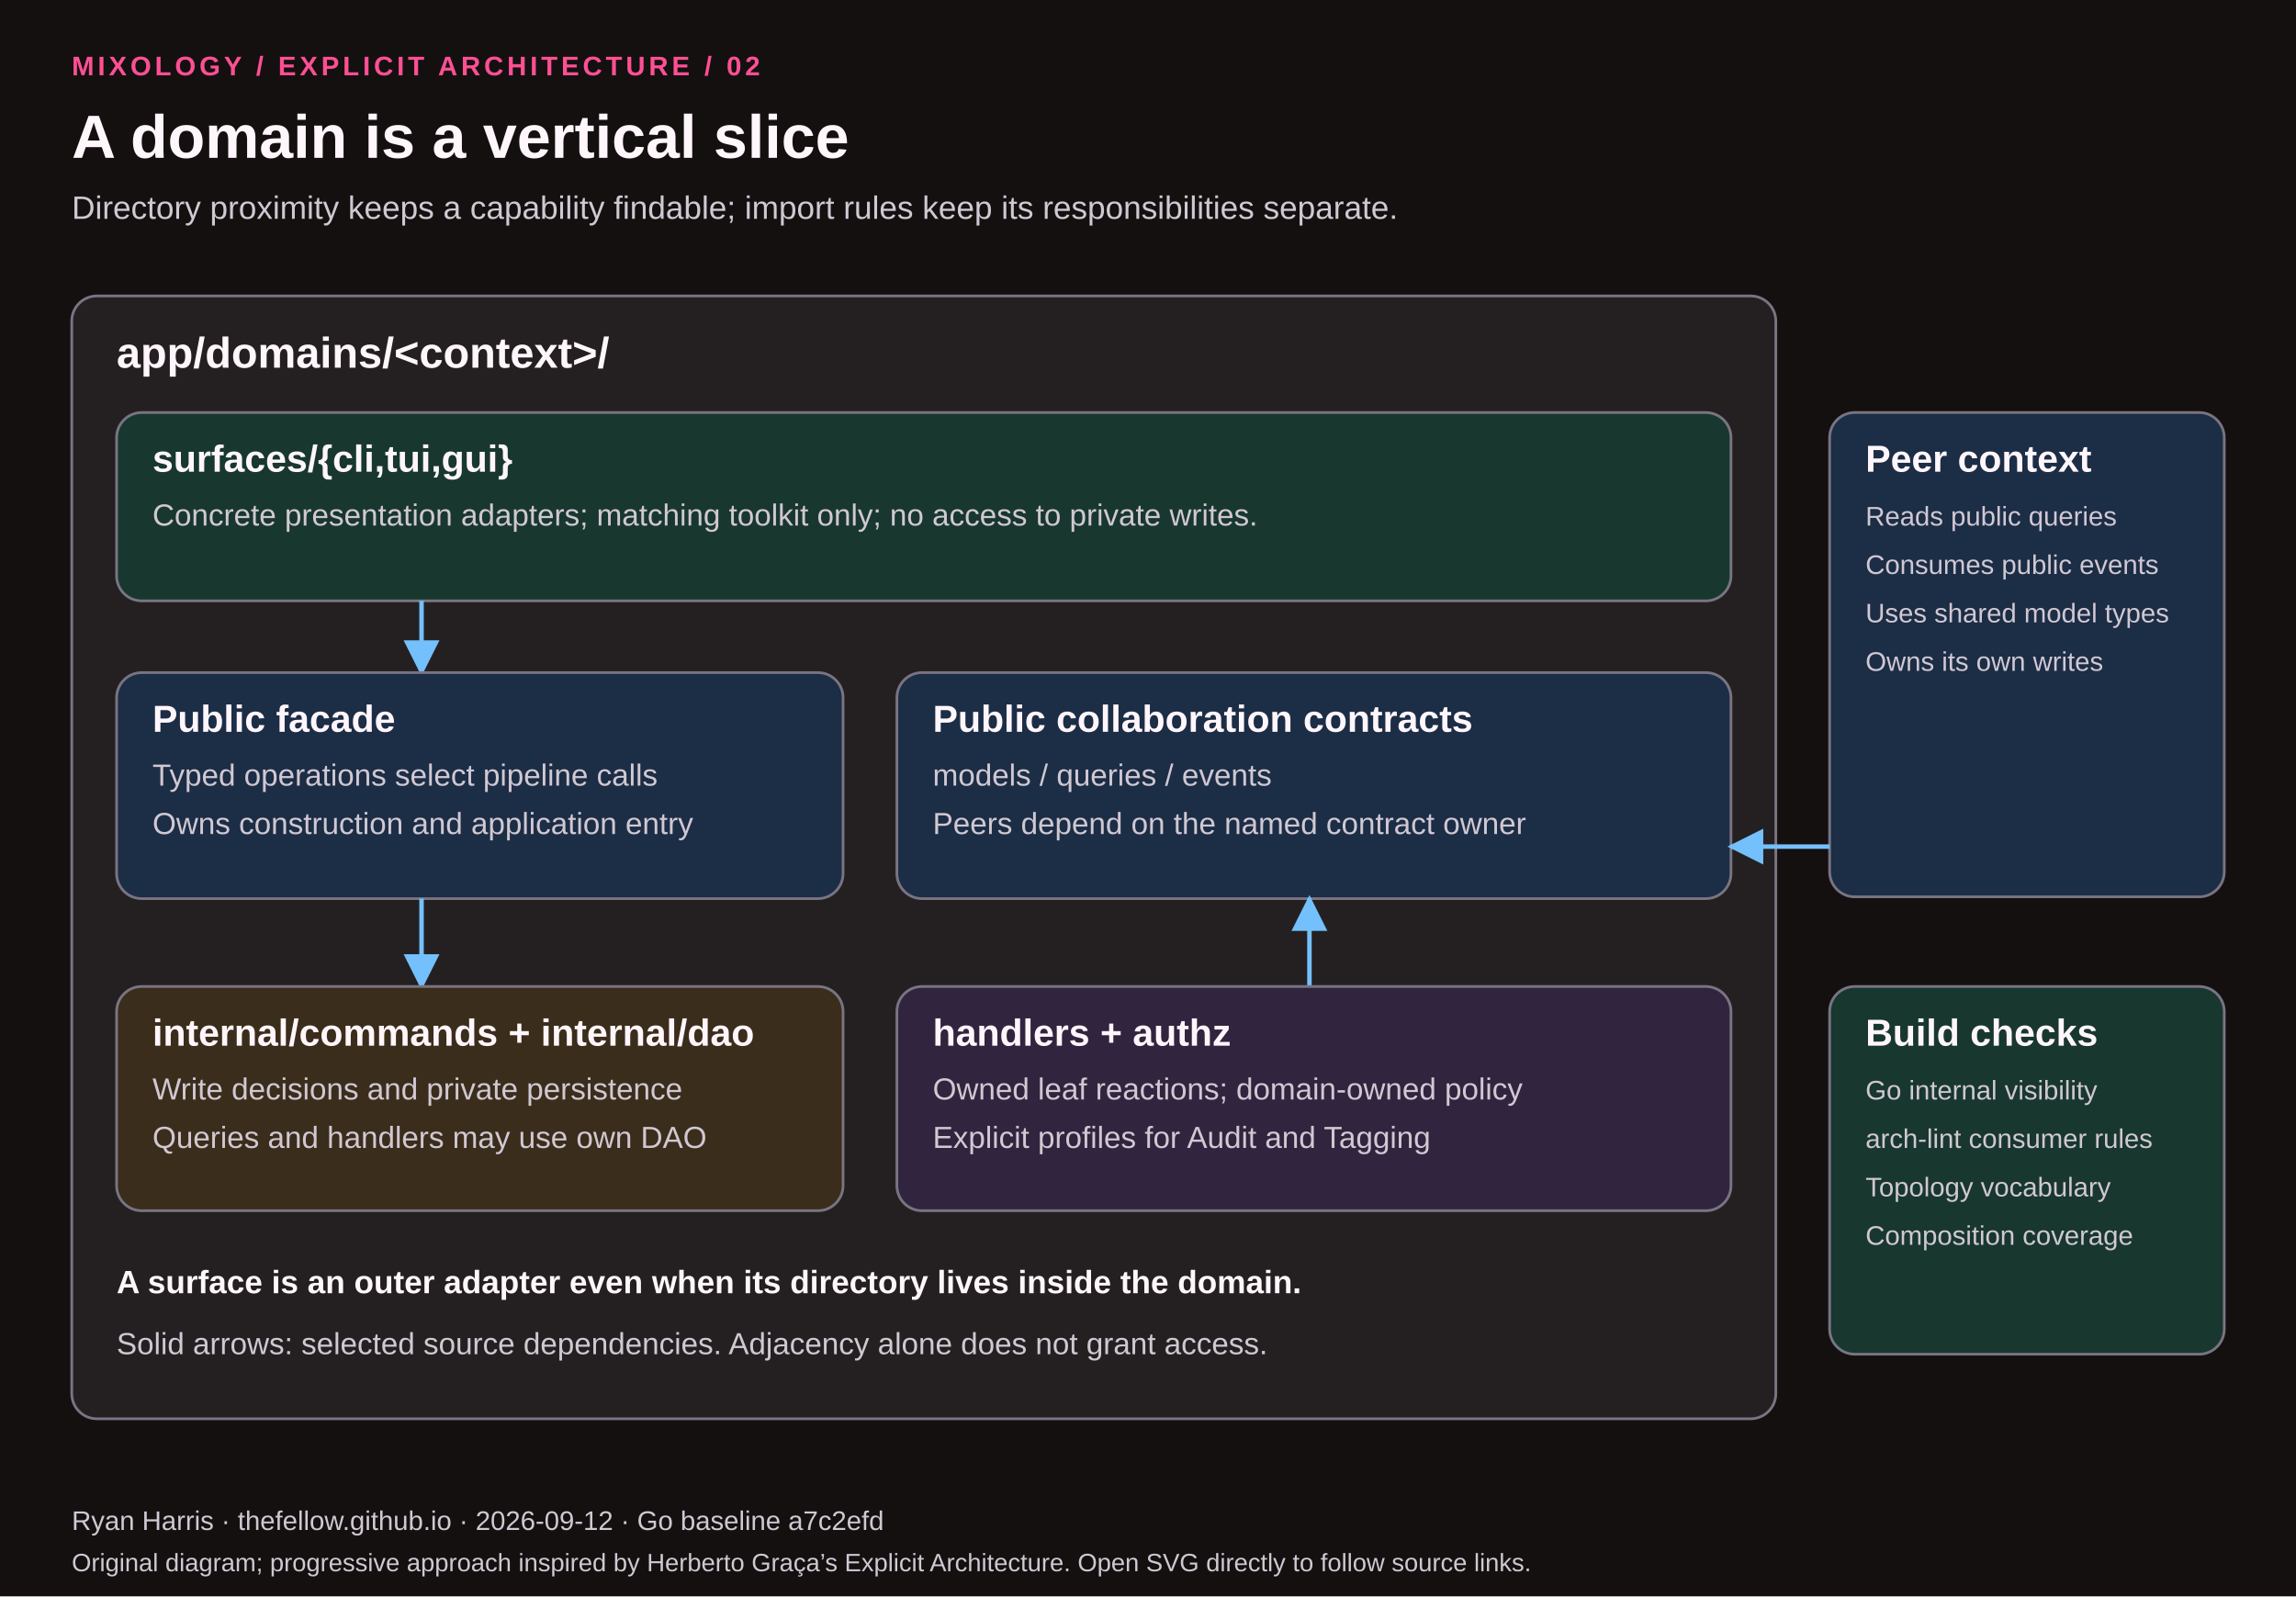
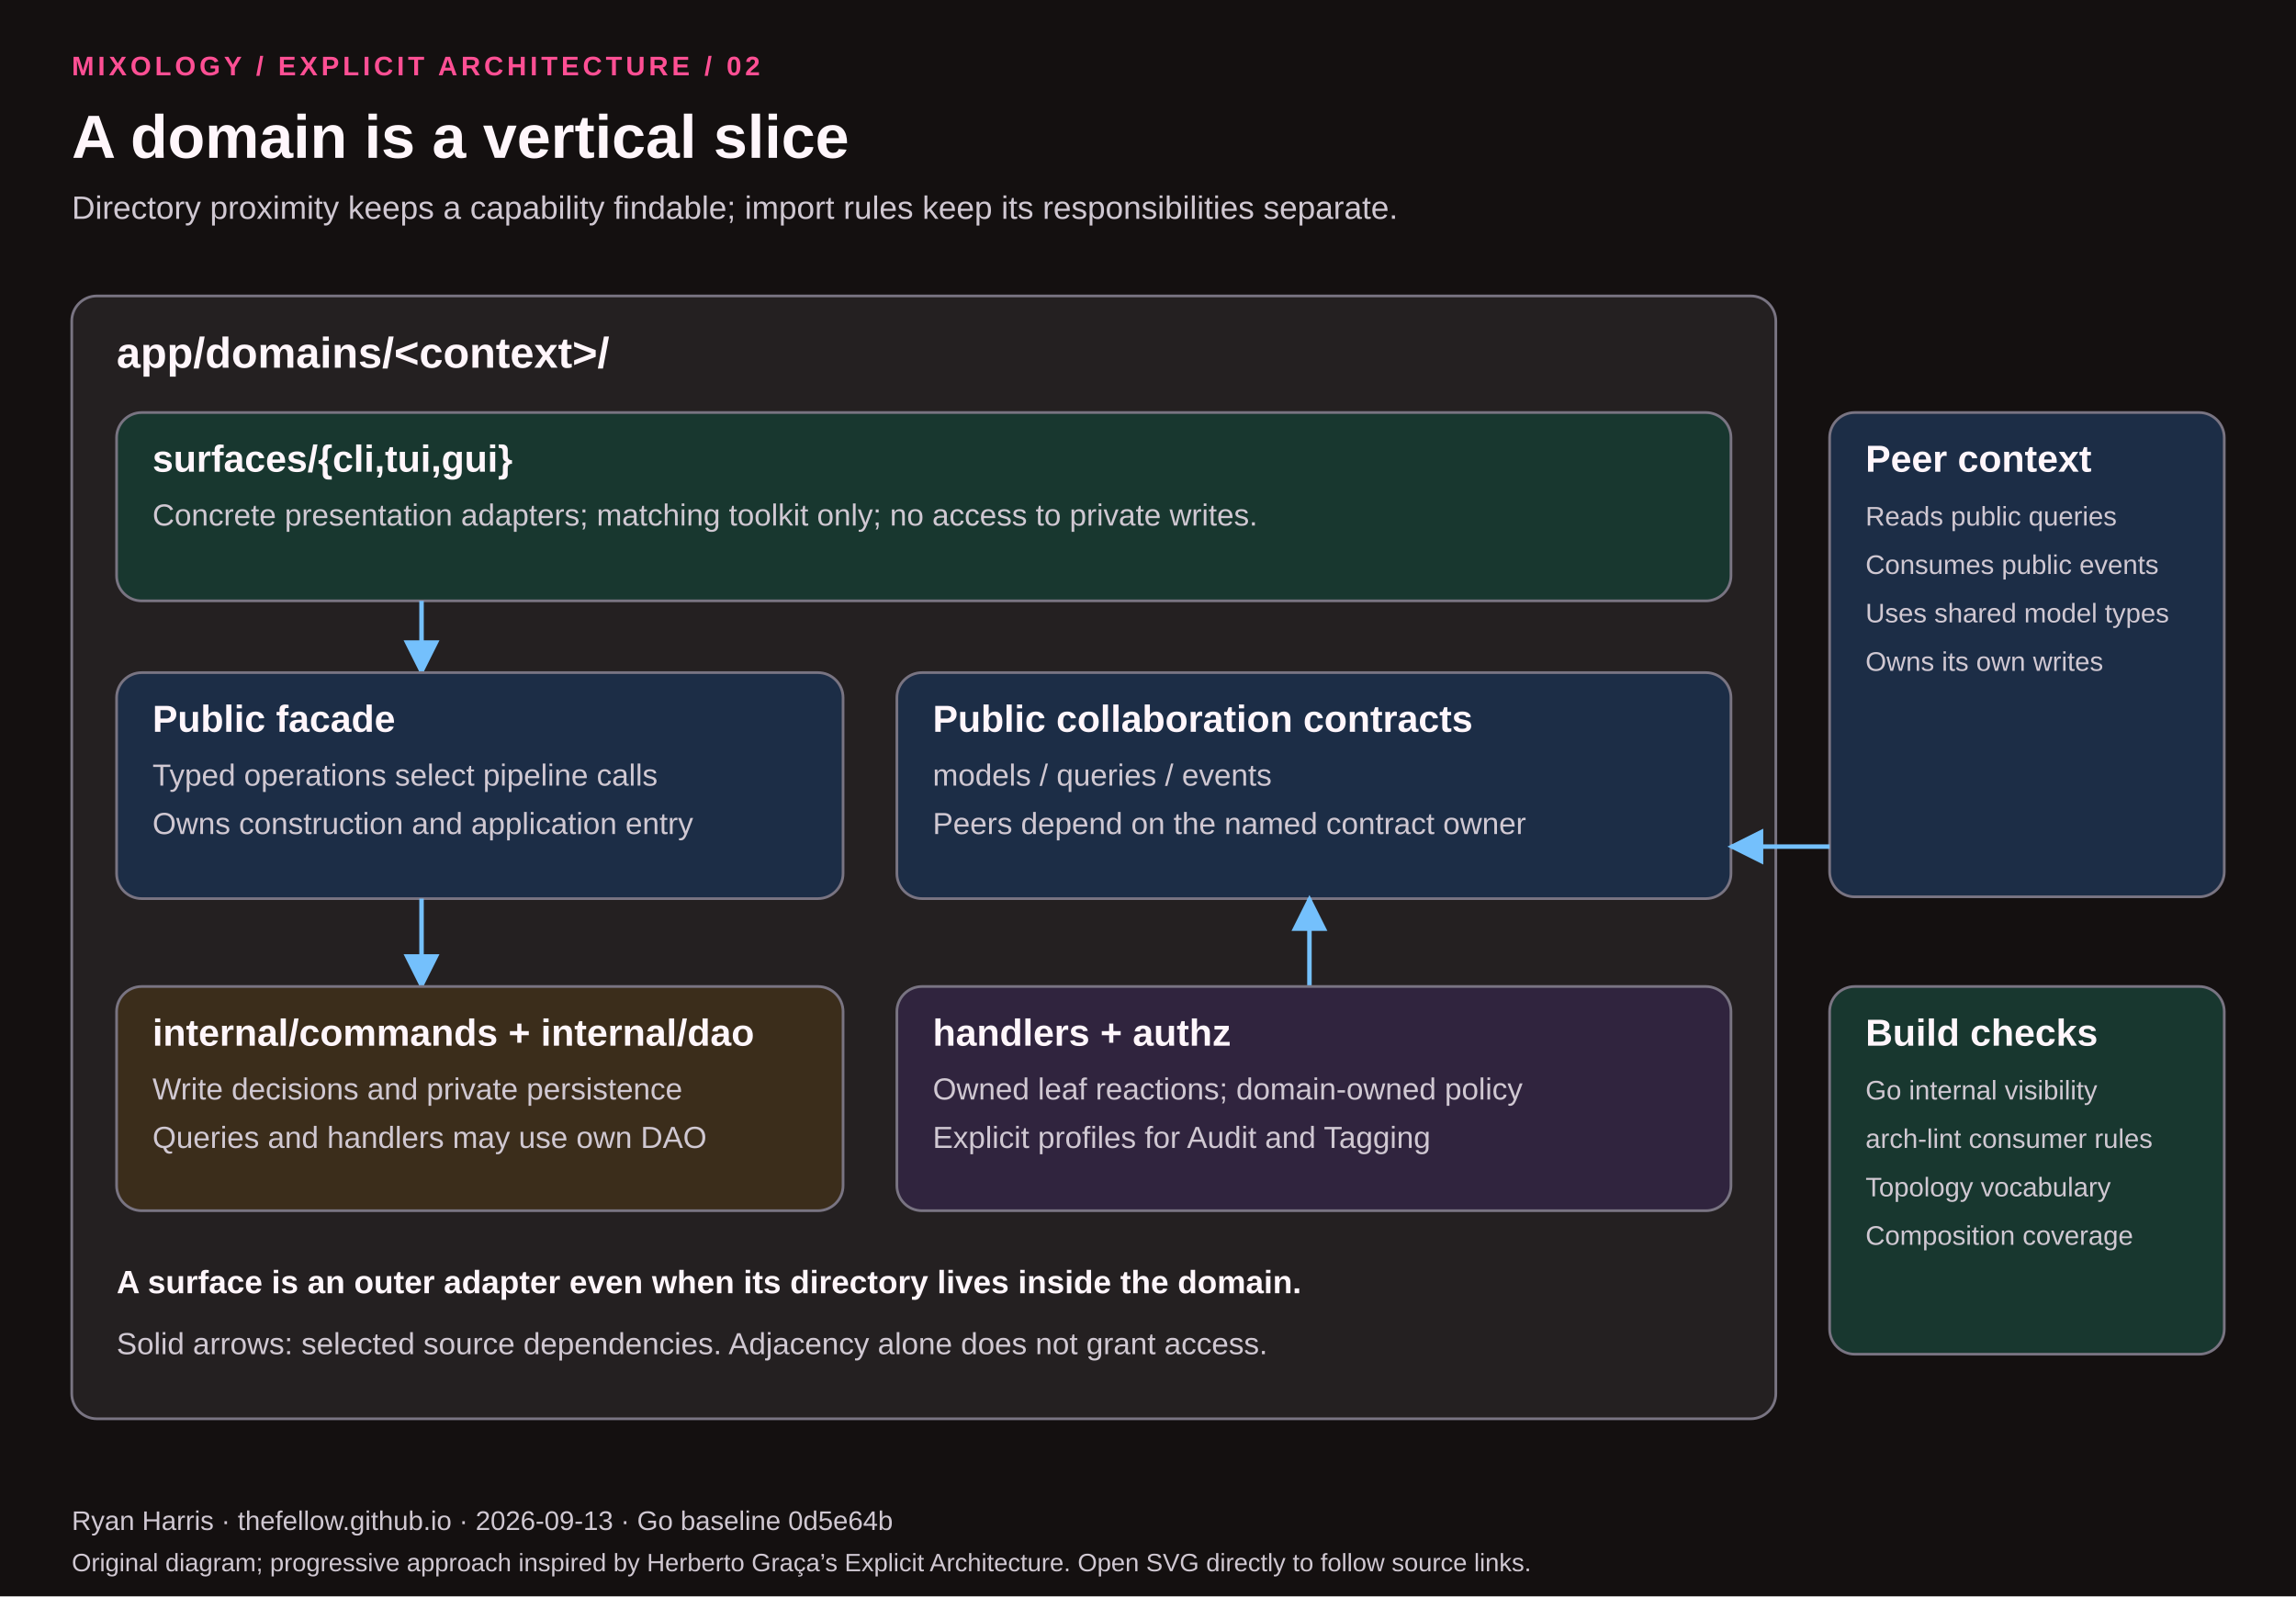
<svg xmlns="http://www.w3.org/2000/svg" xmlns:xlink="http://www.w3.org/1999/xlink" width="1280" height="890" viewBox="0 0 1280 890" role="img" aria-labelledby="title desc">
  <defs>
    <marker id="arrow" viewBox="0 0 10 10" refX="9" refY="5" markerWidth="8" markerHeight="8" orient="auto-start-reverse">
      <path d="M 0 0 L 10 5 L 0 10 z" fill="#74c0fc" />
    </marker>
    <marker id="flow" viewBox="0 0 10 10" refX="9" refY="5" markerWidth="8" markerHeight="8" orient="auto-start-reverse">
      <path d="M 0 0 L 10 5 L 0 10 z" fill="#ffc36b" />
    </marker>
  </defs>
  <style>text {font-family:Arial,Helvetica,sans-serif;fill:#fff6fb} a:hover rect {stroke:#ff4f94;stroke-width:3} .muted {fill:#d0c8d2} .mono {font-family:monospace} .eyebrow {font-weight:700;letter-spacing:2px;fill:#ff4f94}</style>
  <rect x="0" y="0" width="1280" height="890" rx="0" fill="#141010" stroke="none" stroke-width="1.5" />
  <text x="40.0" y="42.0" font-size="15" text-anchor="start" class="eyebrow">MIXOLOGY / EXPLICIT ARCHITECTURE / 02</text>
  <text x="40.0" y="88.0" font-size="34" text-anchor="start" font-weight="700">A domain is a vertical slice</text>
  <text x="40.0" y="122.0" font-size="18" text-anchor="start" class="muted">Directory proximity keeps a capability findable; import rules keep its responsibilities separate.</text>
  <rect x="40" y="165" width="950" height="626" rx="14" fill="#242021" stroke="#797482" stroke-width="1.5" />
  <text x="65.0" y="205.0" font-size="24" text-anchor="start" font-weight="700">app/domains/&lt;context&gt;/</text>
-   <a href="https://github.com/TheFellow/go-modular-monolith/blob/a7c2efda8c0cd905089a27060242ff841bb0ad41/app/domains/readme.md" xlink:href="https://github.com/TheFellow/go-modular-monolith/blob/a7c2efda8c0cd905089a27060242ff841bb0ad41/app/domains/readme.md" target="_blank">
+   <a href="https://github.com/TheFellow/go-modular-monolith/blob/0d5e64b0455f7a5c96d4afada64654a5fdbb9a2c/app/domains/readme.md" xlink:href="https://github.com/TheFellow/go-modular-monolith/blob/0d5e64b0455f7a5c96d4afada64654a5fdbb9a2c/app/domains/readme.md" target="_blank">
    <rect x="65" y="230" width="900" height="105" rx="14" fill="#18372f" stroke="#797482" stroke-width="1.5" />
    <text x="85.0" y="263.0" font-size="21" text-anchor="start" font-weight="700">surfaces/{cli,tui,gui}</text>
    <text x="85.0" y="293.0" font-size="17" text-anchor="start" class="muted">Concrete presentation adapters; matching toolkit only; no access to private writes.</text>
  </a>
  <path d="M235,335 L235,375" fill="none" stroke="#74c0fc" stroke-width="2.5" marker-end="url(#arrow)" />
-   <a href="https://github.com/TheFellow/go-modular-monolith/blob/a7c2efda8c0cd905089a27060242ff841bb0ad41/app/domains/ingredients/delete.go" xlink:href="https://github.com/TheFellow/go-modular-monolith/blob/a7c2efda8c0cd905089a27060242ff841bb0ad41/app/domains/ingredients/delete.go" target="_blank">
+   <a href="https://github.com/TheFellow/go-modular-monolith/blob/0d5e64b0455f7a5c96d4afada64654a5fdbb9a2c/app/domains/ingredients/delete.go" xlink:href="https://github.com/TheFellow/go-modular-monolith/blob/0d5e64b0455f7a5c96d4afada64654a5fdbb9a2c/app/domains/ingredients/delete.go" target="_blank">
    <rect x="65" y="375" width="405" height="126" rx="14" fill="#1c2d46" stroke="#797482" stroke-width="1.5" />
    <text x="85.0" y="408.0" font-size="21" text-anchor="start" font-weight="700">Public facade</text>
    <text x="85.0" y="438.0" font-size="17" text-anchor="start" class="muted">Typed operations select pipeline calls</text>
    <text x="85.0" y="465.0" font-size="17" text-anchor="start" class="muted">Owns construction and application entry</text>
  </a>
-   <a href="https://github.com/TheFellow/go-modular-monolith/blob/a7c2efda8c0cd905089a27060242ff841bb0ad41/docs/architecture.md" xlink:href="https://github.com/TheFellow/go-modular-monolith/blob/a7c2efda8c0cd905089a27060242ff841bb0ad41/docs/architecture.md" target="_blank">
+   <a href="https://github.com/TheFellow/go-modular-monolith/blob/0d5e64b0455f7a5c96d4afada64654a5fdbb9a2c/docs/architecture.md" xlink:href="https://github.com/TheFellow/go-modular-monolith/blob/0d5e64b0455f7a5c96d4afada64654a5fdbb9a2c/docs/architecture.md" target="_blank">
    <rect x="500" y="375" width="465" height="126" rx="14" fill="#1c2d46" stroke="#797482" stroke-width="1.5" />
    <text x="520.0" y="408.0" font-size="21" text-anchor="start" font-weight="700">Public collaboration contracts</text>
    <text x="520.0" y="438.0" font-size="17" text-anchor="start" class="muted">models / queries / events</text>
    <text x="520.0" y="465.0" font-size="17" text-anchor="start" class="muted">Peers depend on the named contract owner</text>
  </a>
  <path d="M235,501 L235,550" fill="none" stroke="#74c0fc" stroke-width="2.5" marker-end="url(#arrow)" />
  <path d="M730,550 L730,501" fill="none" stroke="#74c0fc" stroke-width="2.5" marker-end="url(#arrow)" />
-   <a href="https://github.com/TheFellow/go-modular-monolith/blob/a7c2efda8c0cd905089a27060242ff841bb0ad41/.arch-lint.yaml" xlink:href="https://github.com/TheFellow/go-modular-monolith/blob/a7c2efda8c0cd905089a27060242ff841bb0ad41/.arch-lint.yaml" target="_blank">
+   <a href="https://github.com/TheFellow/go-modular-monolith/blob/0d5e64b0455f7a5c96d4afada64654a5fdbb9a2c/.arch-lint.yaml" xlink:href="https://github.com/TheFellow/go-modular-monolith/blob/0d5e64b0455f7a5c96d4afada64654a5fdbb9a2c/.arch-lint.yaml" target="_blank">
    <rect x="65" y="550" width="405" height="125" rx="14" fill="#3b2d1b" stroke="#797482" stroke-width="1.5" />
    <text x="85.0" y="583.0" font-size="21" text-anchor="start" font-weight="700">internal/commands + internal/dao</text>
    <text x="85.0" y="613.0" font-size="17" text-anchor="start" class="muted">Write decisions and private persistence</text>
    <text x="85.0" y="640.0" font-size="17" text-anchor="start" class="muted">Queries and handlers may use own DAO</text>
  </a>
-   <a href="https://github.com/TheFellow/go-modular-monolith/blob/a7c2efda8c0cd905089a27060242ff841bb0ad41/architecture/domain_topology_test.go" xlink:href="https://github.com/TheFellow/go-modular-monolith/blob/a7c2efda8c0cd905089a27060242ff841bb0ad41/architecture/domain_topology_test.go" target="_blank">
+   <a href="https://github.com/TheFellow/go-modular-monolith/blob/0d5e64b0455f7a5c96d4afada64654a5fdbb9a2c/architecture/domain_topology_test.go" xlink:href="https://github.com/TheFellow/go-modular-monolith/blob/0d5e64b0455f7a5c96d4afada64654a5fdbb9a2c/architecture/domain_topology_test.go" target="_blank">
    <rect x="500" y="550" width="465" height="125" rx="14" fill="#30243e" stroke="#797482" stroke-width="1.5" />
    <text x="520.0" y="583.0" font-size="21" text-anchor="start" font-weight="700">handlers + authz</text>
    <text x="520.0" y="613.0" font-size="17" text-anchor="start" class="muted">Owned leaf reactions; domain-owned policy</text>
    <text x="520.0" y="640.0" font-size="17" text-anchor="start" class="muted">Explicit profiles for Audit and Tagging</text>
  </a>
  <text x="65.0" y="721.0" font-size="18" text-anchor="start" font-weight="700">A surface is an outer adapter even when its directory lives inside the domain.</text>
  <text x="65.0" y="755.0" font-size="17" text-anchor="start" class="muted">Solid arrows: selected source dependencies. Adjacency alone does not grant access.</text>
-   <a href="https://github.com/TheFellow/go-modular-monolith/blob/a7c2efda8c0cd905089a27060242ff841bb0ad41/docs/architecture.md" xlink:href="https://github.com/TheFellow/go-modular-monolith/blob/a7c2efda8c0cd905089a27060242ff841bb0ad41/docs/architecture.md" target="_blank">
+   <a href="https://github.com/TheFellow/go-modular-monolith/blob/0d5e64b0455f7a5c96d4afada64654a5fdbb9a2c/docs/architecture.md" xlink:href="https://github.com/TheFellow/go-modular-monolith/blob/0d5e64b0455f7a5c96d4afada64654a5fdbb9a2c/docs/architecture.md" target="_blank">
    <rect x="1020" y="230" width="220" height="270" rx="14" fill="#1c2d46" stroke="#797482" stroke-width="1.5" />
    <text x="1040.0" y="263.0" font-size="21" text-anchor="start" font-weight="700">Peer context</text>
    <text x="1040.0" y="293.0" font-size="15" text-anchor="start" class="muted">Reads public queries</text>
    <text x="1040.0" y="320.0" font-size="15" text-anchor="start" class="muted">Consumes public events</text>
    <text x="1040.0" y="347.0" font-size="15" text-anchor="start" class="muted">Uses shared model types</text>
    <text x="1040.0" y="374.0" font-size="15" text-anchor="start" class="muted">Owns its own writes</text>
  </a>
  <path d="M1020,472 L965,472" fill="none" stroke="#74c0fc" stroke-width="2.5" marker-end="url(#arrow)" />
-   <a href="https://github.com/TheFellow/go-modular-monolith/blob/a7c2efda8c0cd905089a27060242ff841bb0ad41/architecture/arch_lint_test.go" xlink:href="https://github.com/TheFellow/go-modular-monolith/blob/a7c2efda8c0cd905089a27060242ff841bb0ad41/architecture/arch_lint_test.go" target="_blank">
+   <a href="https://github.com/TheFellow/go-modular-monolith/blob/0d5e64b0455f7a5c96d4afada64654a5fdbb9a2c/architecture/arch_lint_test.go" xlink:href="https://github.com/TheFellow/go-modular-monolith/blob/0d5e64b0455f7a5c96d4afada64654a5fdbb9a2c/architecture/arch_lint_test.go" target="_blank">
    <rect x="1020" y="550" width="220" height="205" rx="14" fill="#18372f" stroke="#797482" stroke-width="1.5" />
    <text x="1040.0" y="583.0" font-size="21" text-anchor="start" font-weight="700">Build checks</text>
    <text x="1040.0" y="613.0" font-size="15" text-anchor="start" class="muted">Go internal visibility</text>
    <text x="1040.0" y="640.0" font-size="15" text-anchor="start" class="muted">arch-lint consumer rules</text>
    <text x="1040.0" y="667.0" font-size="15" text-anchor="start" class="muted">Topology vocabulary</text>
    <text x="1040.0" y="694.0" font-size="15" text-anchor="start" class="muted">Composition coverage</text>
  </a>
-   <text x="40.0" y="853.0" font-size="15" text-anchor="start" class="muted">Ryan Harris · thefellow.github.io · 2026-09-12 · Go baseline a7c2efd</text>
+   <text x="40.0" y="853.0" font-size="15" text-anchor="start" class="muted">Ryan Harris · thefellow.github.io · 2026-09-13 · Go baseline 0d5e64b</text>
  <text x="40.0" y="876.0" font-size="14" text-anchor="start" class="muted">Original diagram; progressive approach inspired by Herberto Graça’s Explicit Architecture. Open SVG directly to follow source links.</text>
</svg>
